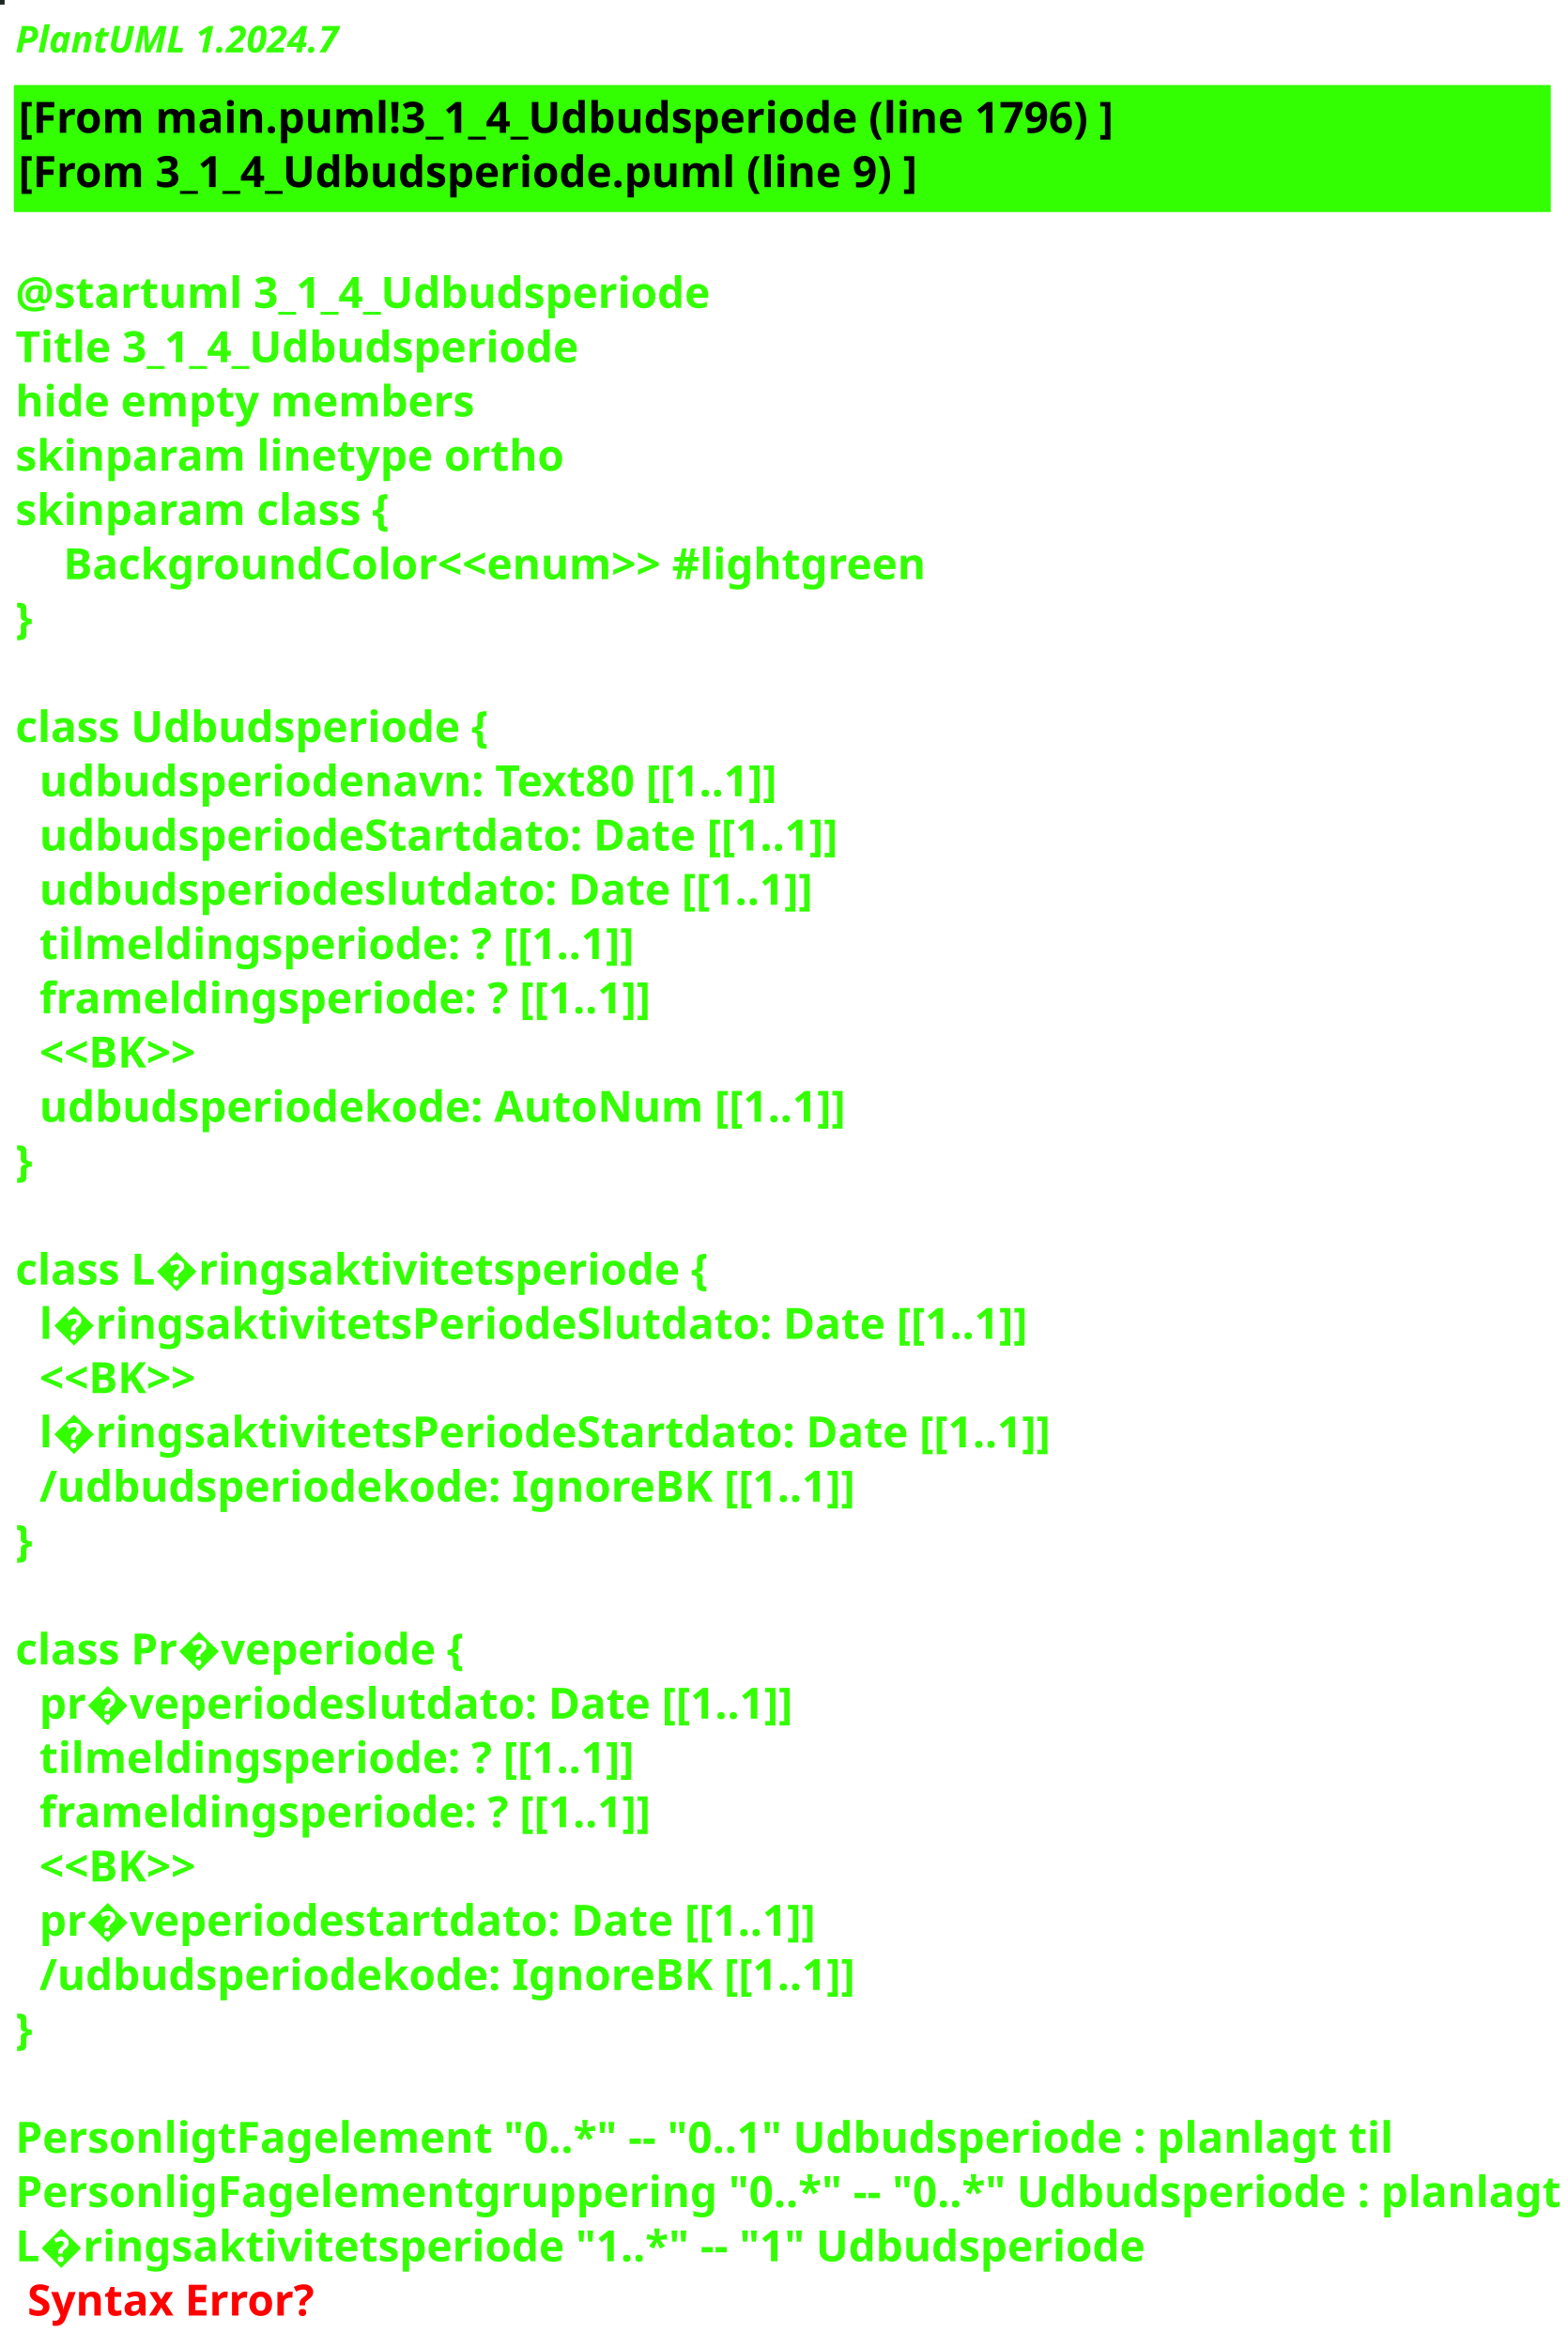
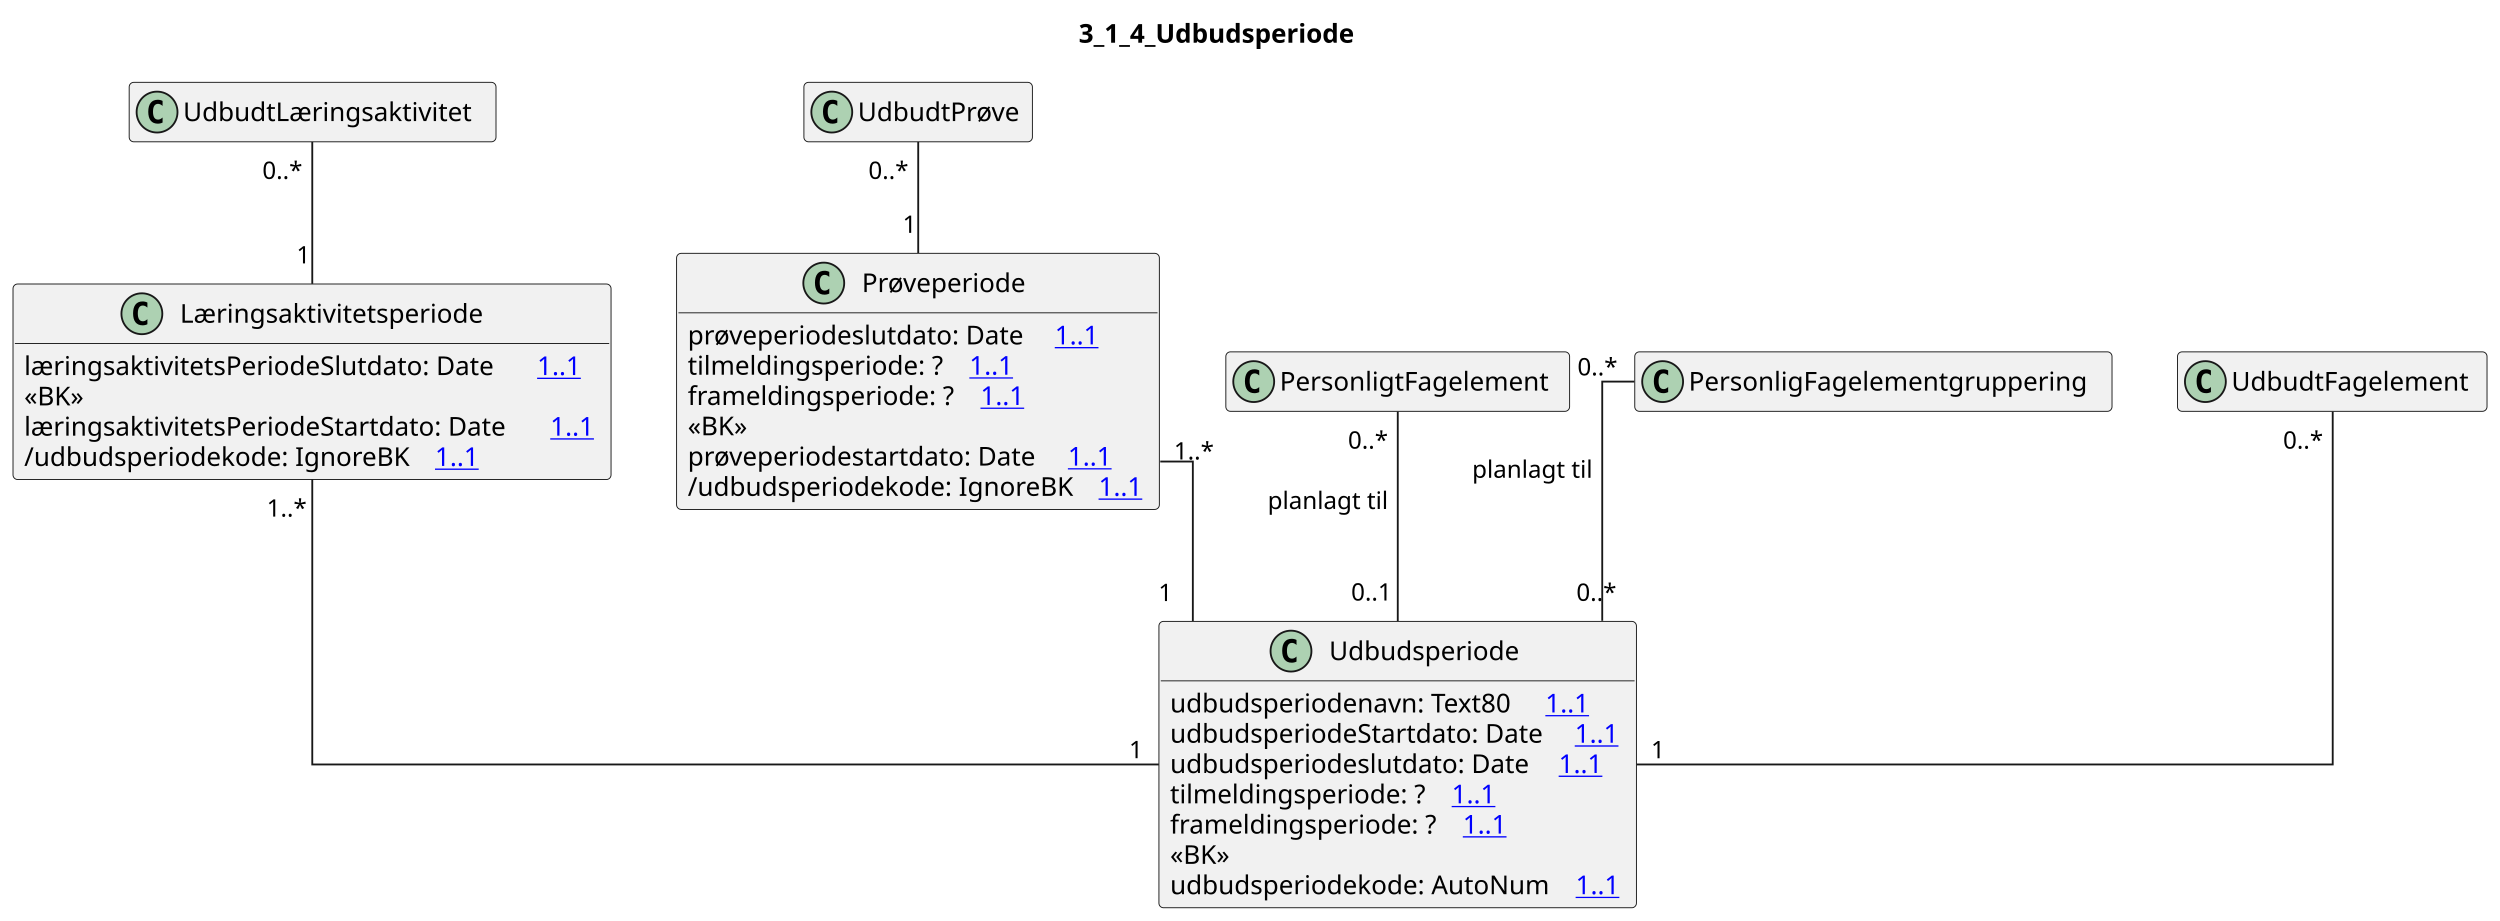
- <svg xmlns="http://www.w3.org/2000/svg" contentStyleType="text/css" height="762px" preserveAspectRatio="none" style="width:509px;height:762px;background:#000000;" version="1.1" viewBox="0 0 509 762" width="509px" zoomAndPan="magnify">
+ <svg xmlns="http://www.w3.org/2000/svg" xmlns:xlink="http://www.w3.org/1999/xlink" contentStyleType="text/css" height="495px" preserveAspectRatio="none" style="width:1345px;height:495px;background:#FFFFFF;" version="1.1" viewBox="0 0 1345 495" width="1345px" zoomAndPan="magnify">
  <defs />
  <g>
-     <rect fill="#1D2724" height="1" style="stroke:#1D2724;stroke-width:1.0;" width="1" x="0" y="0" />
-     <text fill="#33FF02" font-family="sans-serif" font-size="12" font-style="italic" font-weight="bold" lengthAdjust="spacing" textLength="105.375" x="5" y="17">PlantUML 1.2024.7</text>
-     <rect fill="#33FF02" height="40.219" style="stroke:#33FF02;stroke-width:1.0;" width="497.937" x="5" y="28.094" />
-     <text fill="#000000" font-family="sans-serif" font-size="14" font-weight="bold" lengthAdjust="spacing" textLength="348.523" x="6" y="43.094">[From main.puml!3_1_4_Udbudsperiode (line 1796) ]</text>
-     <text fill="#000000" font-family="sans-serif" font-size="14" font-weight="bold" lengthAdjust="spacing" textLength="287.827" x="6" y="60.703">[From 3_1_4_Udbudsperiode.puml (line 9) ]</text>
-     <text fill="#33FF02" font-family="sans-serif" font-size="14" font-weight="bold" lengthAdjust="spacing" textLength="3.89" x="5" y="82.312"> </text>
-     <text fill="#33FF02" font-family="sans-serif" font-size="14" font-weight="bold" lengthAdjust="spacing" textLength="222.161" x="5" y="99.922">@startuml 3_1_4_Udbudsperiode</text>
-     <text fill="#33FF02" font-family="sans-serif" font-size="14" font-weight="bold" lengthAdjust="spacing" textLength="182.055" x="5" y="117.531">Title 3_1_4_Udbudsperiode</text>
-     <text fill="#33FF02" font-family="sans-serif" font-size="14" font-weight="bold" lengthAdjust="spacing" textLength="140.048" x="5" y="135.141">hide empty members</text>
-     <text fill="#33FF02" font-family="sans-serif" font-size="14" font-weight="bold" lengthAdjust="spacing" textLength="166.482" x="5" y="152.75">skinparam linetype ortho</text>
-     <text fill="#33FF02" font-family="sans-serif" font-size="14" font-weight="bold" lengthAdjust="spacing" textLength="118.296" x="5" y="170.359">skinparam class {</text>
-     <text fill="#33FF02" font-family="sans-serif" font-size="14" font-weight="bold" lengthAdjust="spacing" textLength="267.613" x="20.559" y="187.969">BackgroundColor&lt;&lt;enum&gt;&gt; #lightgreen</text>
-     <text fill="#33FF02" font-family="sans-serif" font-size="14" font-weight="bold" lengthAdjust="spacing" textLength="5.448" x="5" y="205.578">}</text>
-     <text fill="#33FF02" font-family="sans-serif" font-size="14" font-weight="bold" lengthAdjust="spacing" textLength="3.89" x="5" y="223.188"> </text>
-     <text fill="#33FF02" font-family="sans-serif" font-size="14" font-weight="bold" lengthAdjust="spacing" textLength="150.931" x="5" y="240.797">class Udbudsperiode {</text>
-     <text fill="#33FF02" font-family="sans-serif" font-size="14" font-weight="bold" lengthAdjust="spacing" textLength="232.586" x="12.779" y="258.406">udbudsperiodenavn: Text80 [[1..1]]</text>
-     <text fill="#33FF02" font-family="sans-serif" font-size="14" font-weight="bold" lengthAdjust="spacing" textLength="247.345" x="12.779" y="276.016">udbudsperiodeStartdato: Date [[1..1]]</text>
-     <text fill="#33FF02" font-family="sans-serif" font-size="14" font-weight="bold" lengthAdjust="spacing" textLength="240.338" x="12.779" y="293.625">udbudsperiodeslutdato: Date [[1..1]]</text>
-     <text fill="#33FF02" font-family="sans-serif" font-size="14" font-weight="bold" lengthAdjust="spacing" textLength="187.455" x="12.779" y="311.234">tilmeldingsperiode: ? [[1..1]]</text>
-     <text fill="#33FF02" font-family="sans-serif" font-size="14" font-weight="bold" lengthAdjust="spacing" textLength="192.91" x="12.779" y="328.844">frameldingsperiode: ? [[1..1]]</text>
-     <text fill="#33FF02" font-family="sans-serif" font-size="14" font-weight="bold" lengthAdjust="spacing" textLength="52.924" x="12.779" y="346.453">&lt;&lt;BK&gt;&gt;</text>
-     <text fill="#33FF02" font-family="sans-serif" font-size="14" font-weight="bold" lengthAdjust="spacing" textLength="251.214" x="12.779" y="364.062">udbudsperiodekode: AutoNum [[1..1]]</text>
-     <text fill="#33FF02" font-family="sans-serif" font-size="14" font-weight="bold" lengthAdjust="spacing" textLength="5.448" x="5" y="381.672">}</text>
-     <text fill="#33FF02" font-family="sans-serif" font-size="14" font-weight="bold" lengthAdjust="spacing" textLength="3.89" x="5" y="399.281"> </text>
-     <text fill="#33FF02" font-family="sans-serif" font-size="14" font-weight="bold" lengthAdjust="spacing" textLength="212.803" x="5" y="416.891">class L�ringsaktivitetsperiode {</text>
-     <text fill="#33FF02" font-family="sans-serif" font-size="14" font-weight="bold" lengthAdjust="spacing" textLength="301.444" x="12.779" y="434.5">l�ringsaktivitetsPeriodeSlutdato: Date [[1..1]]</text>
-     <text fill="#33FF02" font-family="sans-serif" font-size="14" font-weight="bold" lengthAdjust="spacing" textLength="52.924" x="12.779" y="452.109">&lt;&lt;BK&gt;&gt;</text>
-     <text fill="#33FF02" font-family="sans-serif" font-size="14" font-weight="bold" lengthAdjust="spacing" textLength="306.899" x="12.779" y="469.719">l�ringsaktivitetsPeriodeStartdato: Date [[1..1]]</text>
-     <text fill="#33FF02" font-family="sans-serif" font-size="14" font-weight="bold" lengthAdjust="spacing" textLength="255.117" x="12.779" y="487.328">/udbudsperiodekode: IgnoreBK [[1..1]]</text>
-     <text fill="#33FF02" font-family="sans-serif" font-size="14" font-weight="bold" lengthAdjust="spacing" textLength="5.448" x="5" y="504.938">}</text>
-     <text fill="#33FF02" font-family="sans-serif" font-size="14" font-weight="bold" lengthAdjust="spacing" textLength="3.89" x="5" y="522.547"> </text>
-     <text fill="#33FF02" font-family="sans-serif" font-size="14" font-weight="bold" lengthAdjust="spacing" textLength="139.685" x="5" y="540.156">class Pr�veperiode {</text>
-     <text fill="#33FF02" font-family="sans-serif" font-size="14" font-weight="bold" lengthAdjust="spacing" textLength="229.865" x="12.779" y="557.766">pr�veperiodeslutdato: Date [[1..1]]</text>
-     <text fill="#33FF02" font-family="sans-serif" font-size="14" font-weight="bold" lengthAdjust="spacing" textLength="187.455" x="12.779" y="575.375">tilmeldingsperiode: ? [[1..1]]</text>
-     <text fill="#33FF02" font-family="sans-serif" font-size="14" font-weight="bold" lengthAdjust="spacing" textLength="192.91" x="12.779" y="592.984">frameldingsperiode: ? [[1..1]]</text>
-     <text fill="#33FF02" font-family="sans-serif" font-size="14" font-weight="bold" lengthAdjust="spacing" textLength="52.924" x="12.779" y="610.594">&lt;&lt;BK&gt;&gt;</text>
-     <text fill="#33FF02" font-family="sans-serif" font-size="14" font-weight="bold" lengthAdjust="spacing" textLength="235.32" x="12.779" y="628.203">pr�veperiodestartdato: Date [[1..1]]</text>
-     <text fill="#33FF02" font-family="sans-serif" font-size="14" font-weight="bold" lengthAdjust="spacing" textLength="255.117" x="12.779" y="645.812">/udbudsperiodekode: IgnoreBK [[1..1]]</text>
-     <text fill="#33FF02" font-family="sans-serif" font-size="14" font-weight="bold" lengthAdjust="spacing" textLength="5.448" x="5" y="663.422">}</text>
-     <text fill="#33FF02" font-family="sans-serif" font-size="14" font-weight="bold" lengthAdjust="spacing" textLength="3.89" x="5" y="681.031"> </text>
-     <text fill="#33FF02" font-family="sans-serif" font-size="14" font-weight="bold" lengthAdjust="spacing" textLength="431.054" x="5" y="698.641">PersonligtFagelement "0..*" --  "0..1" Udbudsperiode : planlagt til</text>
-     <text fill="#33FF02" font-family="sans-serif" font-size="14" font-weight="bold" lengthAdjust="spacing" textLength="497.937" x="5" y="716.25">PersonligFagelementgruppering "0..*" --  "0..*" Udbudsperiode : planlagt til</text>
-     <text fill="#33FF02" font-family="sans-serif" font-size="14" font-weight="bold" lengthAdjust="spacing" text-decoration="wavy underline" textLength="351.333" x="5" y="733.859">L�ringsaktivitetsperiode "1..*" --  "1" Udbudsperiode</text>
-     <text fill="#FF0000" font-family="sans-serif" font-size="14" font-weight="bold" lengthAdjust="spacing" textLength="92.586" x="8.89" y="751.469">Syntax Error?</text>
+     <text fill="#000000" font-family="sans-serif" font-size="14" font-weight="bold" lengthAdjust="spacing" textLength="170.31" x="580.354" y="22.995">3_1_4_Udbudsperiode</text>
+     <g id="elem_Udbudsperiode">
+       <rect codeLine="1767" fill="#F1F1F1" height="154.078" id="Udbudsperiode" rx="2.5" ry="2.5" style="stroke:#181818;stroke-width:0.5;" width="256.904" x="623.5" y="334.297" />
+       <ellipse cx="694.56" cy="350.297" fill="#ADD1B2" rx="11" ry="11" style="stroke:#181818;stroke-width:1.0;" />
+       <path d="M697.528,355.938 Q696.95,356.234 696.31,356.375 Q695.669,356.531 694.966,356.531 Q692.466,356.531 691.138,354.891 Q689.825,353.234 689.825,350.109 Q689.825,346.984 691.138,345.328 Q692.466,343.672 694.966,343.672 Q695.669,343.672 696.31,343.828 Q696.966,343.984 697.528,344.281 L697.528,347 Q696.903,346.422 696.31,346.156 Q695.716,345.875 695.091,345.875 Q693.747,345.875 693.06,346.953 Q692.372,348.016 692.372,350.109 Q692.372,352.203 693.06,353.281 Q693.747,354.344 695.091,354.344 Q695.716,354.344 696.31,354.078 Q696.903,353.797 697.528,353.219 L697.528,355.938 Z " fill="#000000" />
+       <text fill="#000000" font-family="sans-serif" font-size="14" lengthAdjust="spacing" textLength="106.285" x="715.06" y="355.144">Udbudsperiode</text>
+       <line style="stroke:#181818;stroke-width:0.5;" x1="624.5" x2="879.404" y1="366.297" y2="366.297" />
+       <text fill="#000000" font-family="sans-serif" font-size="14" lengthAdjust="spacing" textLength="197.442" x="629.5" y="383.292">udbudsperiodenavn: Text80</text>
+       <a href="1..1" target="_top" title="1..1" xlink:actuate="onRequest" xlink:href="1..1" xlink:show="new" xlink:title="1..1" xlink:type="simple">
+         <text fill="#0000FF" font-family="sans-serif" font-size="14" lengthAdjust="spacing" text-decoration="underline" textLength="26.715" x="831.393" y="383.292">1..1</text>
+       </a>
+       <text fill="#000000" font-family="sans-serif" font-size="14" lengthAdjust="spacing" textLength="213.261" x="629.5" y="399.589">udbudsperiodeStartdato: Date</text>
+       <a href="1..1" target="_top" title="1..1" xlink:actuate="onRequest" xlink:href="1..1" xlink:show="new" xlink:title="1..1" xlink:type="simple">
+         <text fill="#0000FF" font-family="sans-serif" font-size="14" lengthAdjust="spacing" text-decoration="underline" textLength="26.715" x="847.211" y="399.589">1..1</text>
+       </a>
+       <text fill="#000000" font-family="sans-serif" font-size="14" lengthAdjust="spacing" textLength="204.606" x="629.5" y="415.886">udbudsperiodeslutdato: Date</text>
+       <a href="1..1" target="_top" title="1..1" xlink:actuate="onRequest" xlink:href="1..1" xlink:show="new" xlink:title="1..1" xlink:type="simple">
+         <text fill="#0000FF" font-family="sans-serif" font-size="14" lengthAdjust="spacing" text-decoration="underline" textLength="26.715" x="838.557" y="415.886">1..1</text>
+       </a>
+       <text fill="#000000" font-family="sans-serif" font-size="14" lengthAdjust="spacing" textLength="147.048" x="629.5" y="432.183">tilmeldingsperiode: ?</text>
+       <a href="1..1" target="_top" title="1..1" xlink:actuate="onRequest" xlink:href="1..1" xlink:show="new" xlink:title="1..1" xlink:type="simple">
+         <text fill="#0000FF" font-family="sans-serif" font-size="14" lengthAdjust="spacing" text-decoration="underline" textLength="26.715" x="780.998" y="432.183">1..1</text>
+       </a>
+       <text fill="#000000" font-family="sans-serif" font-size="14" lengthAdjust="spacing" textLength="153.043" x="629.5" y="448.479">frameldingsperiode: ?</text>
+       <a href="1..1" target="_top" title="1..1" xlink:actuate="onRequest" xlink:href="1..1" xlink:show="new" xlink:title="1..1" xlink:type="simple">
+         <text fill="#0000FF" font-family="sans-serif" font-size="14" lengthAdjust="spacing" text-decoration="underline" textLength="26.715" x="786.993" y="448.479">1..1</text>
+       </a>
+       <text fill="#000000" font-family="sans-serif" font-size="14" lengthAdjust="spacing" textLength="35.916" x="629.5" y="464.776">«BK»</text>
+       <text fill="#000000" font-family="sans-serif" font-size="14" lengthAdjust="spacing" textLength="213.739" x="629.5" y="481.073">udbudsperiodekode: AutoNum</text>
+       <a href="1..1" target="_top" title="1..1" xlink:actuate="onRequest" xlink:href="1..1" xlink:show="new" xlink:title="1..1" xlink:type="simple">
+         <text fill="#0000FF" font-family="sans-serif" font-size="14" lengthAdjust="spacing" text-decoration="underline" textLength="26.715" x="847.689" y="481.073">1..1</text>
+       </a>
+     </g>
+     <g id="elem_Læringsaktivitetsperiode">
+       <rect codeLine="1777" fill="#F1F1F1" height="105.188" id="Læringsaktivitetsperiode" rx="2.5" ry="2.5" style="stroke:#181818;stroke-width:0.5;" width="321.743" x="7" y="152.797" />
+       <ellipse cx="76.33" cy="168.797" fill="#ADD1B2" rx="11" ry="11" style="stroke:#181818;stroke-width:1.0;" />
+       <path d="M79.299,174.438 Q78.721,174.734 78.08,174.875 Q77.439,175.031 76.736,175.031 Q74.236,175.031 72.908,173.391 Q71.596,171.734 71.596,168.609 Q71.596,165.484 72.908,163.828 Q74.236,162.172 76.736,162.172 Q77.439,162.172 78.08,162.328 Q78.736,162.484 79.299,162.781 L79.299,165.5 Q78.674,164.922 78.08,164.656 Q77.486,164.375 76.861,164.375 Q75.518,164.375 74.83,165.453 Q74.143,166.516 74.143,168.609 Q74.143,170.703 74.83,171.781 Q75.518,172.844 76.861,172.844 Q77.486,172.844 78.08,172.578 Q78.674,172.297 79.299,171.719 L79.299,174.438 Z " fill="#000000" />
+       <text fill="#000000" font-family="sans-serif" font-size="14" lengthAdjust="spacing" textLength="174.583" x="96.83" y="173.644">Læringsaktivitetsperiode</text>
+       <line style="stroke:#181818;stroke-width:0.5;" x1="8" x2="327.743" y1="184.797" y2="184.797" />
+       <text fill="#000000" font-family="sans-serif" font-size="14" lengthAdjust="spacing" textLength="271.517" x="13" y="201.792">læringsaktivitetsPeriodeSlutdato: Date</text>
+       <a href="1..1" target="_top" title="1..1" xlink:actuate="onRequest" xlink:href="1..1" xlink:show="new" xlink:title="1..1" xlink:type="simple">
+         <text fill="#0000FF" font-family="sans-serif" font-size="14" lengthAdjust="spacing" text-decoration="underline" textLength="26.715" x="288.967" y="201.792">1..1</text>
+       </a>
+       <text fill="#000000" font-family="sans-serif" font-size="14" lengthAdjust="spacing" textLength="35.916" x="13" y="218.089">«BK»</text>
+       <text fill="#000000" font-family="sans-serif" font-size="14" lengthAdjust="spacing" textLength="278.578" x="13" y="234.386">læringsaktivitetsPeriodeStartdato: Date</text>
+       <a href="1..1" target="_top" title="1..1" xlink:actuate="onRequest" xlink:href="1..1" xlink:show="new" xlink:title="1..1" xlink:type="simple">
+         <text fill="#0000FF" font-family="sans-serif" font-size="14" lengthAdjust="spacing" text-decoration="underline" textLength="26.715" x="296.028" y="234.386">1..1</text>
+       </a>
+       <text fill="#000000" font-family="sans-serif" font-size="14" lengthAdjust="spacing" textLength="216.576" x="13" y="250.683">/udbudsperiodekode: IgnoreBK</text>
+       <a href="1..1" target="_top" title="1..1" xlink:actuate="onRequest" xlink:href="1..1" xlink:show="new" xlink:title="1..1" xlink:type="simple">
+         <text fill="#0000FF" font-family="sans-serif" font-size="14" lengthAdjust="spacing" text-decoration="underline" textLength="26.715" x="234.026" y="250.683">1..1</text>
+       </a>
+     </g>
+     <g id="elem_Prøveperiode">
+       <rect codeLine="1784" fill="#F1F1F1" height="137.781" id="Prøveperiode" rx="2.5" ry="2.5" style="stroke:#181818;stroke-width:0.5;" width="259.741" x="364" y="136.297" />
+       <ellipse cx="443.184" cy="152.297" fill="#ADD1B2" rx="11" ry="11" style="stroke:#181818;stroke-width:1.0;" />
+       <path d="M446.153,157.938 Q445.575,158.234 444.934,158.375 Q444.293,158.531 443.59,158.531 Q441.09,158.531 439.762,156.891 Q438.45,155.234 438.45,152.109 Q438.45,148.984 439.762,147.328 Q441.09,145.672 443.59,145.672 Q444.293,145.672 444.934,145.828 Q445.59,145.984 446.153,146.281 L446.153,149 Q445.528,148.422 444.934,148.156 Q444.34,147.875 443.715,147.875 Q442.372,147.875 441.684,148.953 Q440.997,150.016 440.997,152.109 Q440.997,154.203 441.684,155.281 Q442.372,156.344 443.715,156.344 Q444.34,156.344 444.934,156.078 Q445.528,155.797 446.153,155.219 L446.153,157.938 Z " fill="#000000" />
+       <text fill="#000000" font-family="sans-serif" font-size="14" lengthAdjust="spacing" textLength="92.873" x="463.684" y="157.144">Prøveperiode</text>
+       <line style="stroke:#181818;stroke-width:0.5;" x1="365" x2="622.741" y1="168.297" y2="168.297" />
+       <text fill="#000000" font-family="sans-serif" font-size="14" lengthAdjust="spacing" textLength="193.013" x="370" y="185.292">prøveperiodeslutdato: Date</text>
+       <a href="1..1" target="_top" title="1..1" xlink:actuate="onRequest" xlink:href="1..1" xlink:show="new" xlink:title="1..1" xlink:type="simple">
+         <text fill="#0000FF" font-family="sans-serif" font-size="14" lengthAdjust="spacing" text-decoration="underline" textLength="26.715" x="567.463" y="185.292">1..1</text>
+       </a>
+       <text fill="#000000" font-family="sans-serif" font-size="14" lengthAdjust="spacing" textLength="147.048" x="370" y="201.589">tilmeldingsperiode: ?</text>
+       <a href="1..1" target="_top" title="1..1" xlink:actuate="onRequest" xlink:href="1..1" xlink:show="new" xlink:title="1..1" xlink:type="simple">
+         <text fill="#0000FF" font-family="sans-serif" font-size="14" lengthAdjust="spacing" text-decoration="underline" textLength="26.715" x="521.498" y="201.589">1..1</text>
+       </a>
+       <text fill="#000000" font-family="sans-serif" font-size="14" lengthAdjust="spacing" textLength="153.043" x="370" y="217.886">frameldingsperiode: ?</text>
+       <a href="1..1" target="_top" title="1..1" xlink:actuate="onRequest" xlink:href="1..1" xlink:show="new" xlink:title="1..1" xlink:type="simple">
+         <text fill="#0000FF" font-family="sans-serif" font-size="14" lengthAdjust="spacing" text-decoration="underline" textLength="26.715" x="527.493" y="217.886">1..1</text>
+       </a>
+       <text fill="#000000" font-family="sans-serif" font-size="14" lengthAdjust="spacing" textLength="35.916" x="370" y="234.183">«BK»</text>
+       <text fill="#000000" font-family="sans-serif" font-size="14" lengthAdjust="spacing" textLength="200.074" x="370" y="250.48">prøveperiodestartdato: Date</text>
+       <a href="1..1" target="_top" title="1..1" xlink:actuate="onRequest" xlink:href="1..1" xlink:show="new" xlink:title="1..1" xlink:type="simple">
+         <text fill="#0000FF" font-family="sans-serif" font-size="14" lengthAdjust="spacing" text-decoration="underline" textLength="26.715" x="574.524" y="250.48">1..1</text>
+       </a>
+       <text fill="#000000" font-family="sans-serif" font-size="14" lengthAdjust="spacing" textLength="216.576" x="370" y="266.776">/udbudsperiodekode: IgnoreBK</text>
+       <a href="1..1" target="_top" title="1..1" xlink:actuate="onRequest" xlink:href="1..1" xlink:show="new" xlink:title="1..1" xlink:type="simple">
+         <text fill="#0000FF" font-family="sans-serif" font-size="14" lengthAdjust="spacing" text-decoration="underline" textLength="26.715" x="591.026" y="266.776">1..1</text>
+       </a>
+     </g>
+     <g id="elem_PersonligtFagelement">
+       <rect fill="#F1F1F1" height="32" id="PersonligtFagelement" rx="2.5" ry="2.5" style="stroke:#181818;stroke-width:0.5;" width="184.947" x="659.5" y="189.297" />
+       <ellipse cx="674.5" cy="205.297" fill="#ADD1B2" rx="11" ry="11" style="stroke:#181818;stroke-width:1.0;" />
+       <path d="M677.469,210.938 Q676.891,211.234 676.25,211.375 Q675.609,211.531 674.906,211.531 Q672.406,211.531 671.078,209.891 Q669.766,208.234 669.766,205.109 Q669.766,201.984 671.078,200.328 Q672.406,198.672 674.906,198.672 Q675.609,198.672 676.25,198.828 Q676.906,198.984 677.469,199.281 L677.469,202 Q676.844,201.422 676.25,201.156 Q675.656,200.875 675.031,200.875 Q673.688,200.875 673,201.953 Q672.312,203.016 672.312,205.109 Q672.312,207.203 673,208.281 Q673.688,209.344 675.031,209.344 Q675.656,209.344 676.25,209.078 Q676.844,208.797 677.469,208.219 L677.469,210.938 Z " fill="#000000" />
+       <text fill="#000000" font-family="sans-serif" font-size="14" lengthAdjust="spacing" textLength="152.947" x="688.5" y="210.144">PersonligtFagelement</text>
+     </g>
+     <g id="elem_PersonligFagelementgruppering">
+       <rect fill="#F1F1F1" height="32" id="PersonligFagelementgruppering" rx="2.5" ry="2.5" style="stroke:#181818;stroke-width:0.5;" width="256.766" x="879.5" y="189.297" />
+       <ellipse cx="894.5" cy="205.297" fill="#ADD1B2" rx="11" ry="11" style="stroke:#181818;stroke-width:1.0;" />
+       <path d="M897.469,210.938 Q896.891,211.234 896.25,211.375 Q895.609,211.531 894.906,211.531 Q892.406,211.531 891.078,209.891 Q889.766,208.234 889.766,205.109 Q889.766,201.984 891.078,200.328 Q892.406,198.672 894.906,198.672 Q895.609,198.672 896.25,198.828 Q896.906,198.984 897.469,199.281 L897.469,202 Q896.844,201.422 896.25,201.156 Q895.656,200.875 895.031,200.875 Q893.688,200.875 893,201.953 Q892.312,203.016 892.312,205.109 Q892.312,207.203 893,208.281 Q893.688,209.344 895.031,209.344 Q895.656,209.344 896.25,209.078 Q896.844,208.797 897.469,208.219 L897.469,210.938 Z " fill="#000000" />
+       <text fill="#000000" font-family="sans-serif" font-size="14" lengthAdjust="spacing" textLength="224.766" x="908.5" y="210.144">PersonligFagelementgruppering</text>
+     </g>
+     <g id="elem_UdbudtFagelement">
+       <rect fill="#F1F1F1" height="32" id="UdbudtFagelement" rx="2.5" ry="2.5" style="stroke:#181818;stroke-width:0.5;" width="166.518" x="1171.5" y="189.297" />
+       <ellipse cx="1186.5" cy="205.297" fill="#ADD1B2" rx="11" ry="11" style="stroke:#181818;stroke-width:1.0;" />
+       <path d="M1189.469,210.938 Q1188.891,211.234 1188.25,211.375 Q1187.609,211.531 1186.906,211.531 Q1184.406,211.531 1183.078,209.891 Q1181.766,208.234 1181.766,205.109 Q1181.766,201.984 1183.078,200.328 Q1184.406,198.672 1186.906,198.672 Q1187.609,198.672 1188.25,198.828 Q1188.906,198.984 1189.469,199.281 L1189.469,202 Q1188.844,201.422 1188.25,201.156 Q1187.656,200.875 1187.031,200.875 Q1185.688,200.875 1185,201.953 Q1184.312,203.016 1184.312,205.109 Q1184.312,207.203 1185,208.281 Q1185.688,209.344 1187.031,209.344 Q1187.656,209.344 1188.25,209.078 Q1188.844,208.797 1189.469,208.219 L1189.469,210.938 Z " fill="#000000" />
+       <text fill="#000000" font-family="sans-serif" font-size="14" lengthAdjust="spacing" textLength="134.518" x="1200.5" y="210.144">UdbudtFagelement</text>
+     </g>
+     <g id="elem_UdbudtLæringsaktivitet">
+       <rect fill="#F1F1F1" height="32" id="UdbudtLæringsaktivitet" rx="2.5" ry="2.5" style="stroke:#181818;stroke-width:0.5;" width="197.348" x="69.5" y="44.297" />
+       <ellipse cx="84.5" cy="60.297" fill="#ADD1B2" rx="11" ry="11" style="stroke:#181818;stroke-width:1.0;" />
+       <path d="M87.469,65.938 Q86.891,66.234 86.25,66.375 Q85.609,66.531 84.906,66.531 Q82.406,66.531 81.078,64.891 Q79.766,63.234 79.766,60.109 Q79.766,56.984 81.078,55.328 Q82.406,53.672 84.906,53.672 Q85.609,53.672 86.25,53.828 Q86.906,53.984 87.469,54.281 L87.469,57 Q86.844,56.422 86.25,56.156 Q85.656,55.875 85.031,55.875 Q83.688,55.875 83,56.953 Q82.312,58.016 82.312,60.109 Q82.312,62.203 83,63.281 Q83.688,64.344 85.031,64.344 Q85.656,64.344 86.25,64.078 Q86.844,63.797 87.469,63.219 L87.469,65.938 Z " fill="#000000" />
+       <text fill="#000000" font-family="sans-serif" font-size="14" lengthAdjust="spacing" textLength="165.348" x="98.5" y="65.144">UdbudtLæringsaktivitet</text>
+     </g>
+     <g id="elem_UdbudtPrøve">
+       <rect fill="#F1F1F1" height="32" id="UdbudtPrøve" rx="2.5" ry="2.5" style="stroke:#181818;stroke-width:0.5;" width="122.932" x="432.5" y="44.297" />
+       <ellipse cx="447.5" cy="60.297" fill="#ADD1B2" rx="11" ry="11" style="stroke:#181818;stroke-width:1.0;" />
+       <path d="M450.469,65.938 Q449.891,66.234 449.25,66.375 Q448.609,66.531 447.906,66.531 Q445.406,66.531 444.078,64.891 Q442.766,63.234 442.766,60.109 Q442.766,56.984 444.078,55.328 Q445.406,53.672 447.906,53.672 Q448.609,53.672 449.25,53.828 Q449.906,53.984 450.469,54.281 L450.469,57 Q449.844,56.422 449.25,56.156 Q448.656,55.875 448.031,55.875 Q446.688,55.875 446,56.953 Q445.312,58.016 445.312,60.109 Q445.312,62.203 446,63.281 Q446.688,64.344 448.031,64.344 Q448.656,64.344 449.25,64.078 Q449.844,63.797 450.469,63.219 L450.469,65.938 Z " fill="#000000" />
+       <text fill="#000000" font-family="sans-serif" font-size="14" lengthAdjust="spacing" textLength="90.932" x="461.5" y="65.144">UdbudtPrøve</text>
+     </g>
+     <g id="link_PersonligtFagelement_Udbudsperiode">
+       <path codeLine="1793" d="M752,221.457 C752,245.647 752,292.827 752,334.107 " fill="none" id="PersonligtFagelement-Udbudsperiode" style="stroke:#181818;stroke-width:1.0;" />
+       <text fill="#000000" font-family="sans-serif" font-size="13" lengthAdjust="spacing" textLength="69.45" x="682" y="273.854">planlagt til</text>
+       <text fill="#000000" font-family="sans-serif" font-size="13" lengthAdjust="spacing" textLength="23.036" x="725.205" y="241.383">0..*</text>
+       <text fill="#000000" font-family="sans-serif" font-size="13" lengthAdjust="spacing" textLength="24.807" x="726.899" y="323.104">0..1</text>
+     </g>
+     <g id="link_PersonligFagelementgruppering_Udbudsperiode">
+       <path codeLine="1794" d="M879.32,205.297 C868.74,205.297 862,205.297 862,205.297 C862,205.297 862,275.547 862,334.007 " fill="none" id="PersonligFagelementgruppering-Udbudsperiode" style="stroke:#181818;stroke-width:1.0;" />
+       <text fill="#000000" font-family="sans-serif" font-size="13" lengthAdjust="spacing" textLength="69.45" x="792" y="257.054">planlagt til</text>
+       <text fill="#000000" font-family="sans-serif" font-size="13" lengthAdjust="spacing" textLength="23.036" x="848.661" y="201.957">0..*</text>
+       <text fill="#000000" font-family="sans-serif" font-size="13" lengthAdjust="spacing" textLength="23.036" x="848.087" y="323.26">0..*</text>
+     </g>
+     <g id="link_Læringsaktivitetsperiode_Udbudsperiode">
+       <path codeLine="1795" d="M168,257.817 C168,318.847 168,411.297 168,411.297 C168,411.297 451.53,411.297 623.48,411.297 " fill="none" id="Læringsaktivitetsperiode-Udbudsperiode" style="stroke:#181818;stroke-width:1.0;" />
+       <text fill="#000000" font-family="sans-serif" font-size="13" lengthAdjust="spacing" textLength="23.036" x="143.474" y="277.945">1..*</text>
+       <text fill="#000000" font-family="sans-serif" font-size="13" lengthAdjust="spacing" textLength="8.271" x="607.416" y="407.908">1</text>
+     </g>
+     <g id="link_Prøveperiode_Udbudsperiode">
+       <path codeLine="1796" d="M624.22,248.297 C634.93,248.297 641.75,248.297 641.75,248.297 C641.75,248.297 641.75,291.967 641.75,334.097 " fill="none" id="Prøveperiode-Udbudsperiode" style="stroke:#181818;stroke-width:1.0;" />
+       <text fill="#000000" font-family="sans-serif" font-size="13" lengthAdjust="spacing" textLength="23.036" x="631.535" y="247.203">1..*</text>
+       <text fill="#000000" font-family="sans-serif" font-size="13" lengthAdjust="spacing" textLength="8.271" x="623.235" y="323.358">1</text>
+     </g>
+     <g id="link_UdbudtFagelement_Udbudsperiode">
+       <path codeLine="1797" d="M1255,221.457 C1255,270.027 1255,411.297 1255,411.297 C1255,411.297 1029.58,411.297 880.56,411.297 " fill="none" id="UdbudtFagelement-Udbudsperiode" style="stroke:#181818;stroke-width:1.0;" />
+       <text fill="#000000" font-family="sans-serif" font-size="13" lengthAdjust="spacing" textLength="23.036" x="1228.276" y="241.383">0..*</text>
+       <text fill="#000000" font-family="sans-serif" font-size="13" lengthAdjust="spacing" textLength="8.271" x="888.234" y="407.932">1</text>
+     </g>
+     <g id="link_UdbudtLæringsaktivitet_Læringsaktivitetsperiode">
+       <path codeLine="1798" d="M168,76.367 C168,94.727 168,125.727 168,152.727 " fill="none" id="UdbudtLæringsaktivitet-Læringsaktivitetsperiode" style="stroke:#181818;stroke-width:1.0;" />
+       <text fill="#000000" font-family="sans-serif" font-size="13" lengthAdjust="spacing" textLength="23.036" x="141.139" y="96.263">0..*</text>
+       <text fill="#000000" font-family="sans-serif" font-size="13" lengthAdjust="spacing" textLength="8.271" x="159.498" y="141.718">1</text>
+     </g>
+     <g id="link_UdbudtPrøve_Prøveperiode">
+       <path codeLine="1799" d="M494,76.367 C494,91.037 494,113.787 494,136.107 " fill="none" id="UdbudtPrøve-Prøveperiode" style="stroke:#181818;stroke-width:1.0;" />
+       <text fill="#000000" font-family="sans-serif" font-size="13" lengthAdjust="spacing" textLength="23.036" x="467.208" y="96.263">0..*</text>
+       <text fill="#000000" font-family="sans-serif" font-size="13" lengthAdjust="spacing" textLength="8.271" x="485.615" y="125.283">1</text>
+     </g>
  </g>
</svg>
